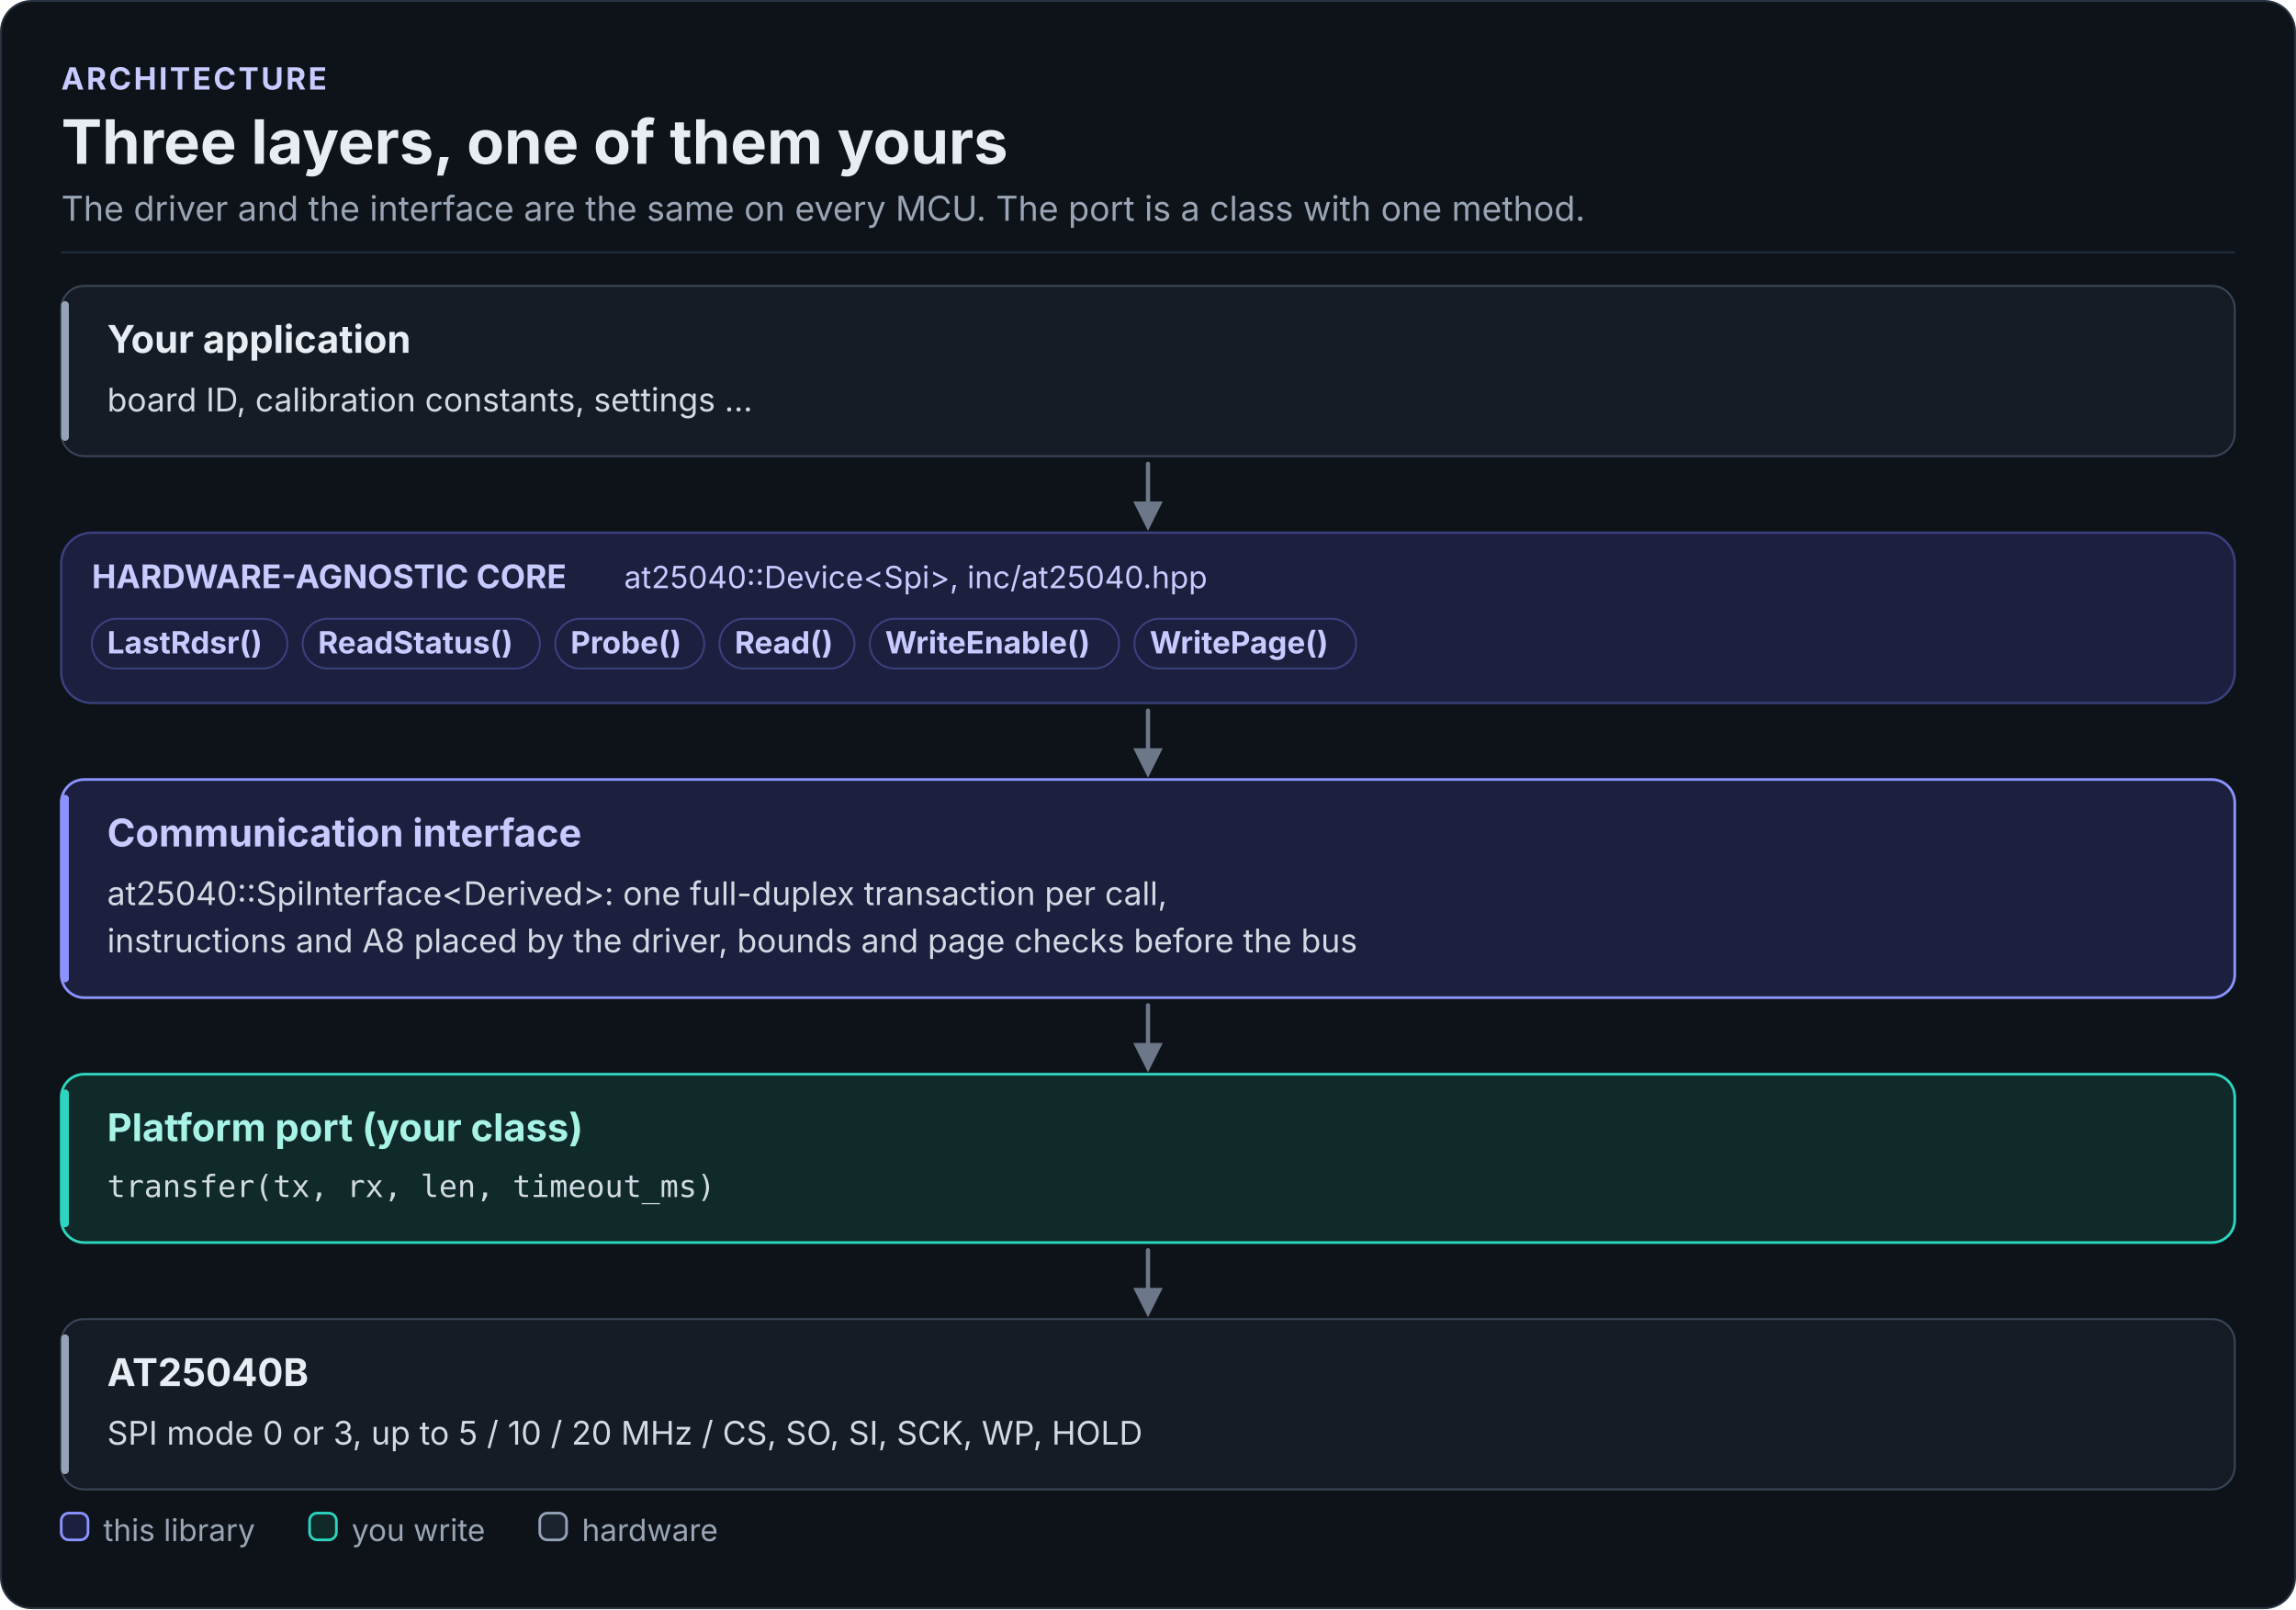
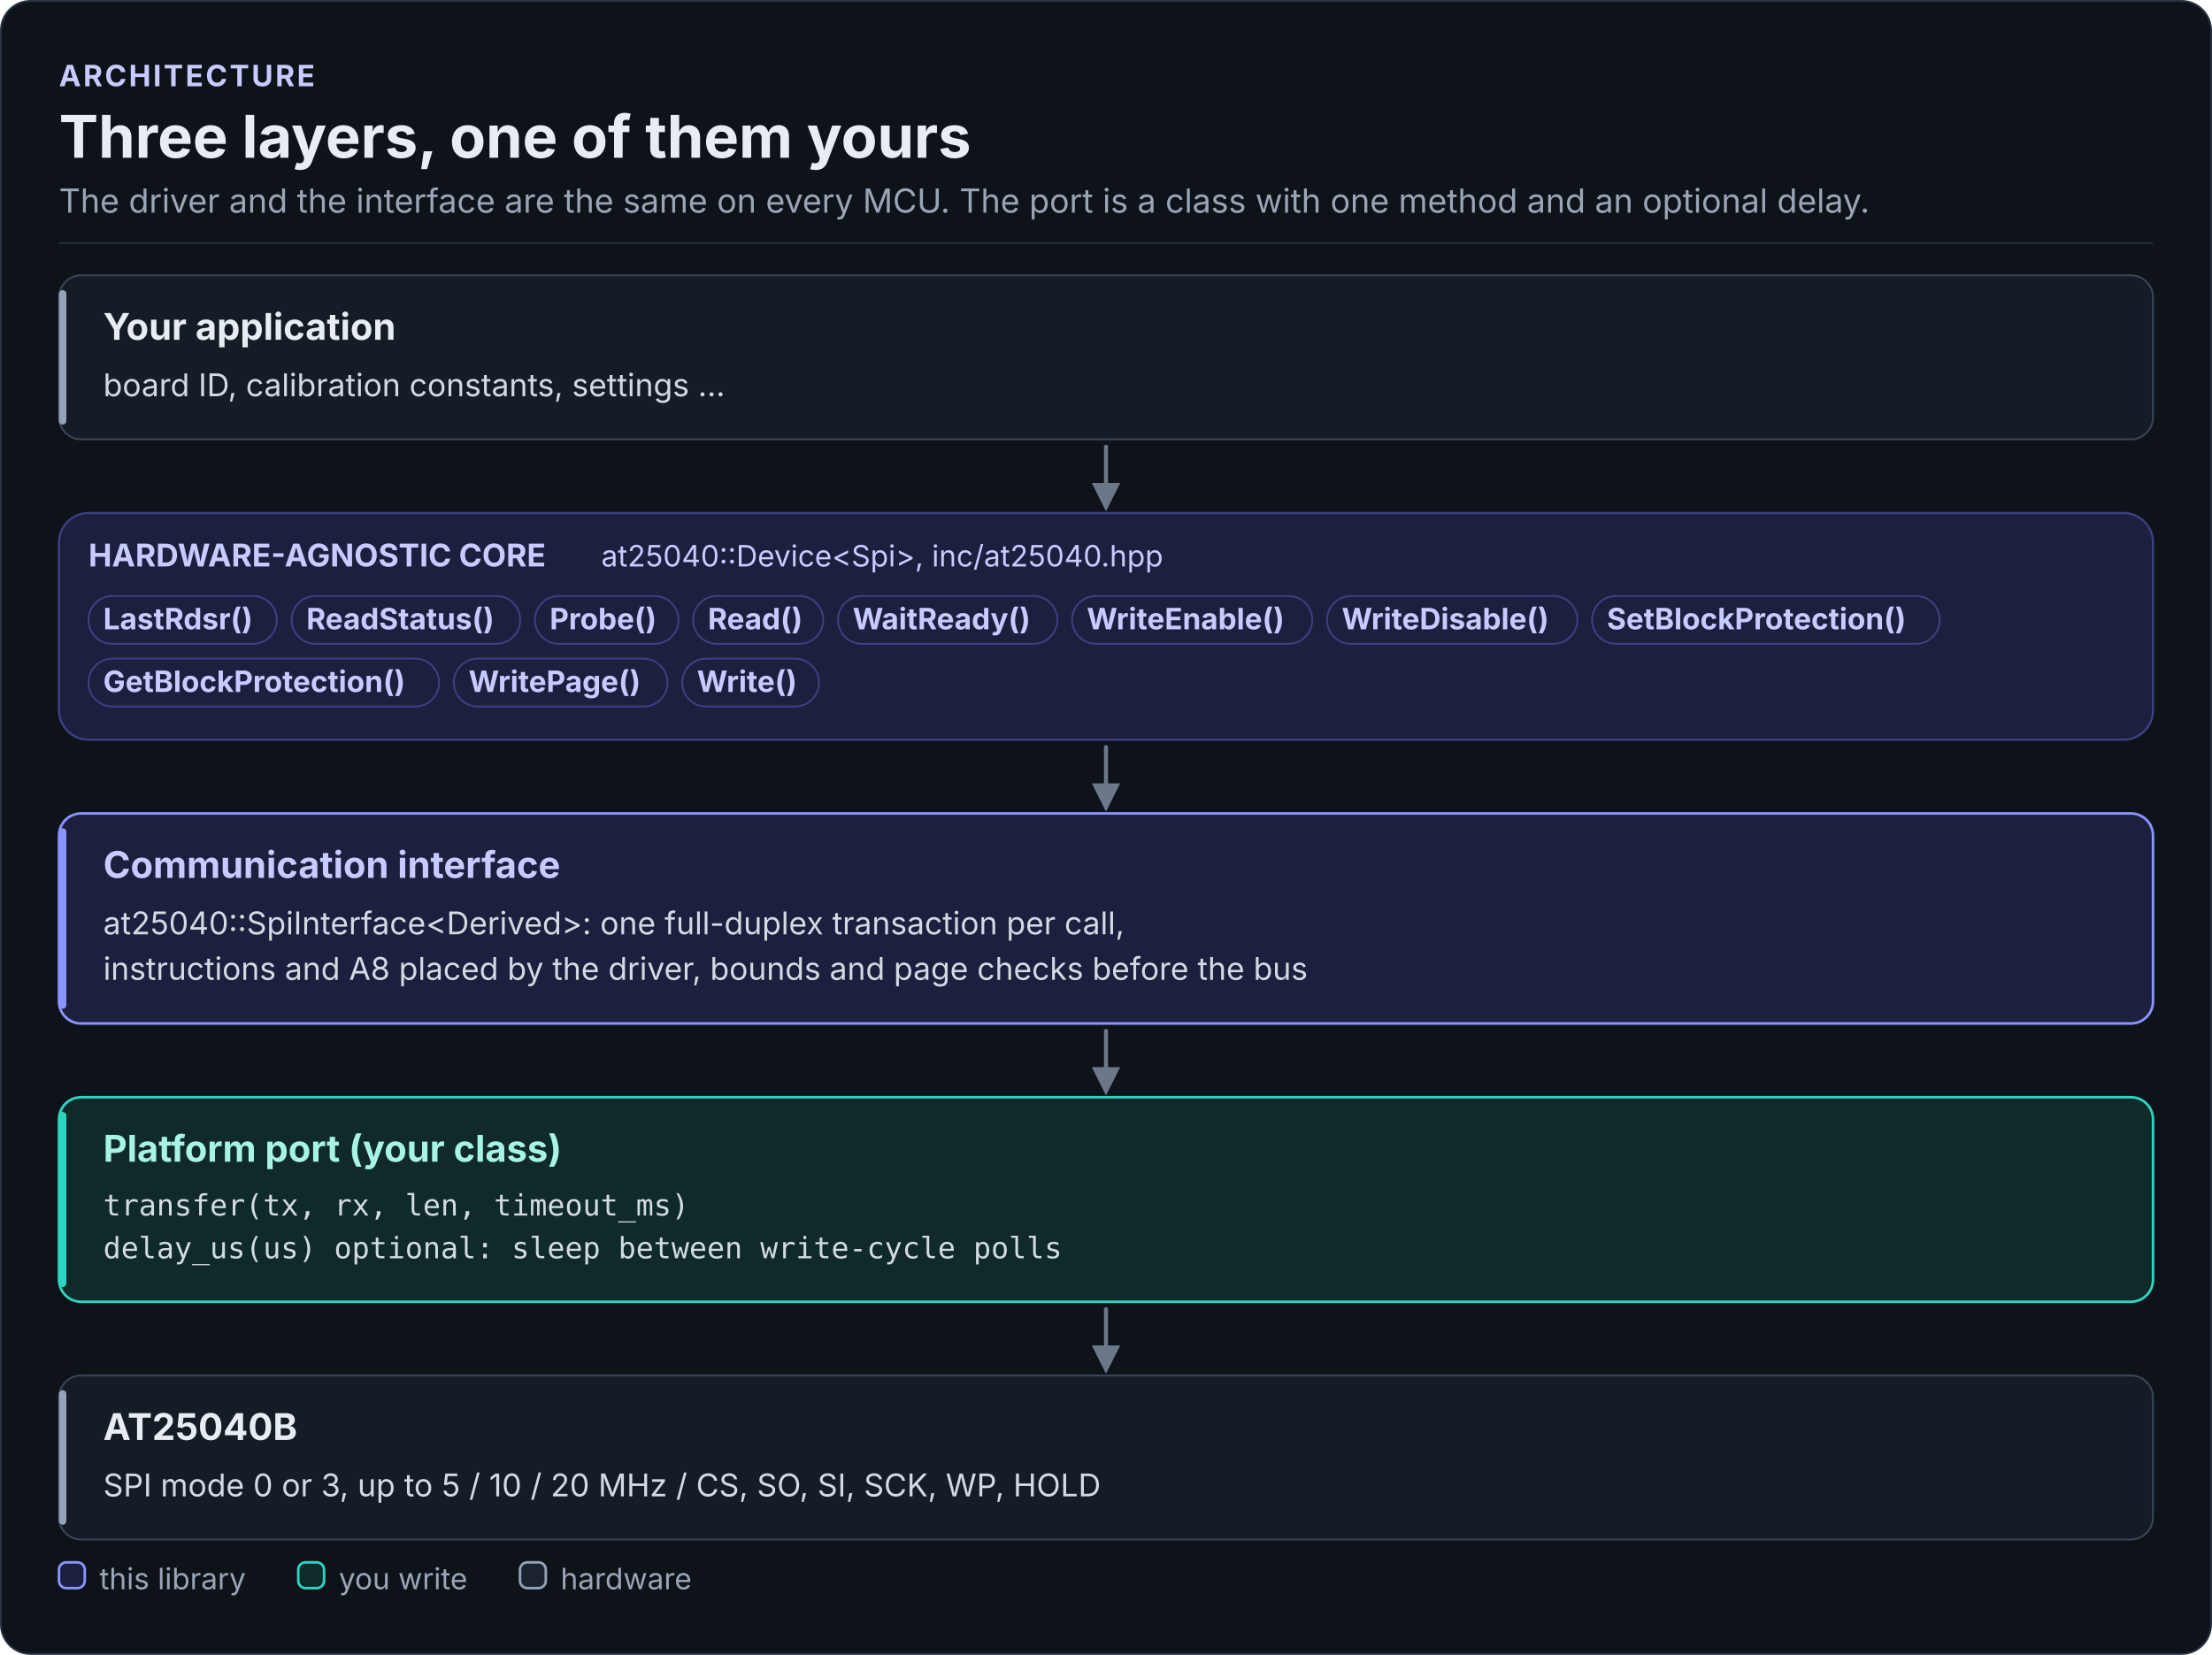
- <svg xmlns="http://www.w3.org/2000/svg" width="1200" height="841" viewBox="0 0 1200 841" role="img" aria-labelledby="driver-layers-title driver-layers-desc" font-family="Inter, 'Segoe UI', Roboto, 'Helvetica Neue', Arial, sans-serif">
+ <svg xmlns="http://www.w3.org/2000/svg" width="1200" height="898" viewBox="0 0 1200 898" role="img" aria-labelledby="driver-layers-title driver-layers-desc" font-family="Inter, 'Segoe UI', Roboto, 'Helvetica Neue', Arial, sans-serif">
  <defs>
    <marker id="fk-arrow-rail" viewBox="0 0 10 10" refX="8" refY="5" markerWidth="7" markerHeight="7" orient="auto-start-reverse">
      <path d="M0 0L10 5L0 10z" fill="#6C7889" />
    </marker>
  </defs>
-   <rect x="0.5" y="0.5" width="1199" height="840" rx="16" fill="#0E131A" stroke="#283241" />
+   <rect x="0.5" y="0.5" width="1199" height="897" rx="16" fill="#0E131A" stroke="#283241" />
  <text x="32" y="46.8" font-size="16" font-weight="700" letter-spacing="1.2" fill="#C7CBFF">ARCHITECTURE</text>
  <text x="32" y="85.6" font-size="32" font-weight="700" fill="#E8EDF3">Three layers, one of them yours</text>
-   <text x="32" y="115.4" font-size="18" fill="#9AA6B5">The driver and the interface are the same on every MCU. The port is a class with one method.</text>
+   <text x="32" y="115.4" font-size="18" fill="#9AA6B5">The driver and the interface are the same on every MCU. The port is a class with one method and an optional delay.</text>
  <rect x="32" y="131.4" width="1136" height="1" fill="#252F3C" />
-   <rect x="32" y="278.4" width="1136" height="89" rx="16" fill="#1C1F3D" stroke="#3B4080" stroke-width="1.2" />
+   <rect x="32" y="278.4" width="1136" height="123" rx="16" fill="#1C1F3D" stroke="#3B4080" stroke-width="1.2" />
  <path d="M600 242.4 L600 274.4" fill="none" stroke="#6C7889" stroke-width="2.2" stroke-linecap="round" stroke-linejoin="round" marker-end="url(#fk-arrow-rail)" />
-   <path d="M600 371.4 L600 403.4" fill="none" stroke="#6C7889" stroke-width="2.2" stroke-linecap="round" stroke-linejoin="round" marker-end="url(#fk-arrow-rail)" />
-   <path d="M600 525.4 L600 557.4" fill="none" stroke="#6C7889" stroke-width="2.2" stroke-linecap="round" stroke-linejoin="round" marker-end="url(#fk-arrow-rail)" />
-   <path d="M600 653.4 L600 685.4" fill="none" stroke="#6C7889" stroke-width="2.2" stroke-linecap="round" stroke-linejoin="round" marker-end="url(#fk-arrow-rail)" />
+   <path d="M600 405.4 L600 437.4" fill="none" stroke="#6C7889" stroke-width="2.2" stroke-linecap="round" stroke-linejoin="round" marker-end="url(#fk-arrow-rail)" />
+   <path d="M600 559.4 L600 591.4" fill="none" stroke="#6C7889" stroke-width="2.2" stroke-linecap="round" stroke-linejoin="round" marker-end="url(#fk-arrow-rail)" />
+   <path d="M600 710.4 L600 742.4" fill="none" stroke="#6C7889" stroke-width="2.2" stroke-linecap="round" stroke-linejoin="round" marker-end="url(#fk-arrow-rail)" />
  <rect x="32" y="149.4" width="1136" height="89" rx="12" fill="#151C26" stroke="#3A4657" stroke-width="1" />
  <rect x="32" y="157.4" width="4" height="73" rx="2" fill="#94A3B8" />
-   <rect x="32" y="407.4" width="1136" height="114" rx="12" fill="#1C1F3D" stroke="#8C93FF" stroke-width="1.4" />
-   <rect x="32" y="415.4" width="4" height="98" rx="2" fill="#8C93FF" />
-   <rect x="32" y="561.4" width="1136" height="88" rx="12" fill="#0F2A28" stroke="#2DD4BF" stroke-width="1.4" />
-   <rect x="32" y="569.4" width="4" height="72" rx="2" fill="#2DD4BF" />
-   <rect x="32" y="689.4" width="1136" height="89" rx="12" fill="#151C26" stroke="#3A4657" stroke-width="1" />
-   <rect x="32" y="697.4" width="4" height="73" rx="2" fill="#94A3B8" />
+   <rect x="32" y="441.4" width="1136" height="114" rx="12" fill="#1C1F3D" stroke="#8C93FF" stroke-width="1.4" />
+   <rect x="32" y="449.4" width="4" height="98" rx="2" fill="#8C93FF" />
+   <rect x="32" y="595.4" width="1136" height="111" rx="12" fill="#0F2A28" stroke="#2DD4BF" stroke-width="1.4" />
+   <rect x="32" y="603.4" width="4" height="95" rx="2" fill="#2DD4BF" />
+   <rect x="32" y="746.4" width="1136" height="89" rx="12" fill="#151C26" stroke="#3A4657" stroke-width="1" />
+   <rect x="32" y="754.4" width="4" height="73" rx="2" fill="#94A3B8" />
  <text x="56" y="184.4" font-size="20" font-weight="700" fill="#E8EDF3">Your application</text>
  <text x="56" y="215" font-size="17" fill="#D2DAE4">board ID, calibration constants, settings ...</text>
  <rect x="48" y="323.4" width="102.2" height="26" rx="13" fill="#1C1F3D" stroke="#3B4080" stroke-width="1" />
  <text x="56" y="341.5" font-size="16" font-weight="700" fill="#C7CBFF">LastRdsr()</text>
  <rect x="158.2" y="323.4" width="124" height="26" rx="13" fill="#1C1F3D" stroke="#3B4080" stroke-width="1" />
  <text x="166.2" y="341.5" font-size="16" font-weight="700" fill="#C7CBFF">ReadStatus()</text>
  <rect x="290.2" y="323.4" width="77.9" height="26" rx="13" fill="#1C1F3D" stroke="#3B4080" stroke-width="1" />
  <text x="298.2" y="341.5" font-size="16" font-weight="700" fill="#C7CBFF">Probe()</text>
  <rect x="376" y="323.4" width="70.6" height="26" rx="13" fill="#1C1F3D" stroke="#3B4080" stroke-width="1" />
  <text x="384" y="341.5" font-size="16" font-weight="700" fill="#C7CBFF">Read()</text>
-   <rect x="454.6" y="323.4" width="130.3" height="26" rx="13" fill="#1C1F3D" stroke="#3B4080" stroke-width="1" />
-   <text x="462.6" y="341.5" font-size="16" font-weight="700" fill="#C7CBFF">WriteEnable()</text>
-   <rect x="592.9" y="323.4" width="115.9" height="26" rx="13" fill="#1C1F3D" stroke="#3B4080" stroke-width="1" />
-   <text x="600.9" y="341.5" font-size="16" font-weight="700" fill="#C7CBFF">WritePage()</text>
+   <rect x="454.6" y="323.4" width="119" height="26" rx="13" fill="#1C1F3D" stroke="#3B4080" stroke-width="1" />
+   <text x="462.6" y="341.5" font-size="16" font-weight="700" fill="#C7CBFF">WaitReady()</text>
+   <rect x="581.6" y="323.4" width="130.3" height="26" rx="13" fill="#1C1F3D" stroke="#3B4080" stroke-width="1" />
+   <text x="589.6" y="341.5" font-size="16" font-weight="700" fill="#C7CBFF">WriteEnable()</text>
+   <rect x="719.9" y="323.4" width="135.8" height="26" rx="13" fill="#1C1F3D" stroke="#3B4080" stroke-width="1" />
+   <text x="727.9" y="341.5" font-size="16" font-weight="700" fill="#C7CBFF">WriteDisable()</text>
+   <rect x="863.7" y="323.4" width="188.6" height="26" rx="13" fill="#1C1F3D" stroke="#3B4080" stroke-width="1" />
+   <text x="871.7" y="341.5" font-size="16" font-weight="700" fill="#C7CBFF">SetBlockProtection()</text>
+   <rect x="48" y="357.4" width="190.2" height="26" rx="13" fill="#1C1F3D" stroke="#3B4080" stroke-width="1" />
+   <text x="56" y="375.5" font-size="16" font-weight="700" fill="#C7CBFF">GetBlockProtection()</text>
+   <rect x="246.2" y="357.4" width="115.9" height="26" rx="13" fill="#1C1F3D" stroke="#3B4080" stroke-width="1" />
+   <text x="254.2" y="375.5" font-size="16" font-weight="700" fill="#C7CBFF">WritePage()</text>
+   <rect x="370.1" y="357.4" width="74.2" height="26" rx="13" fill="#1C1F3D" stroke="#3B4080" stroke-width="1" />
+   <text x="378.1" y="375.5" font-size="16" font-weight="700" fill="#C7CBFF">Write()</text>
  <text x="48" y="307.4" font-size="17" font-weight="700" fill="#C7CBFF">HARDWARE-AGNOSTIC CORE</text>
  <text x="326.2" y="307.4" font-size="16" fill="#C7CBFF">at25040::Device&lt;Spi&gt;, inc/at25040.hpp</text>
-   <text x="56" y="442.4" font-size="20" font-weight="700" fill="#C7CBFF">Communication interface</text>
-   <text x="56" y="473" font-size="17" fill="#D2DAE4">at25040::SpiInterface&lt;Derived&gt;: one full-duplex transaction per call,</text>
-   <text x="56" y="497.7" font-size="17" fill="#D2DAE4">instructions and A8 placed by the driver, bounds and page checks before the bus</text>
-   <text x="56" y="596.4" font-size="20" font-weight="700" fill="#A7F3E6">Platform port (your class)</text>
-   <text x="56" y="625.6" font-size="16" font-family="'JetBrains Mono', 'SFMono-Regular', Menlo, Consolas, monospace" fill="#D2DAE4">transfer(tx, rx, len, timeout_ms)</text>
-   <text x="56" y="724.4" font-size="20" font-weight="700" fill="#E8EDF3">AT25040B</text>
-   <text x="56" y="755" font-size="17" fill="#D2DAE4">SPI mode 0 or 3, up to 5 / 10 / 20 MHz  /  CS, SO, SI, SCK, WP, HOLD</text>
-   <rect x="32" y="790.8" width="14" height="14" rx="4" fill="#1C1F3D" stroke="#8C93FF" stroke-width="1.4" />
-   <text x="54" y="805.4" font-size="16" fill="#9AA6B5">this library</text>
-   <rect x="161.8" y="790.8" width="14" height="14" rx="4" fill="#0F2A28" stroke="#2DD4BF" stroke-width="1.4" />
-   <text x="183.8" y="805.4" font-size="16" fill="#9AA6B5">you write</text>
-   <rect x="282.1" y="790.8" width="14" height="14" rx="4" fill="#1B232E" stroke="#94A3B8" stroke-width="1.4" />
-   <text x="304.1" y="805.4" font-size="16" fill="#9AA6B5">hardware</text>
+   <text x="56" y="476.4" font-size="20" font-weight="700" fill="#C7CBFF">Communication interface</text>
+   <text x="56" y="507" font-size="17" fill="#D2DAE4">at25040::SpiInterface&lt;Derived&gt;: one full-duplex transaction per call,</text>
+   <text x="56" y="531.7" font-size="17" fill="#D2DAE4">instructions and A8 placed by the driver, bounds and page checks before the bus</text>
+   <text x="56" y="630.4" font-size="20" font-weight="700" fill="#A7F3E6">Platform port (your class)</text>
+   <text x="56" y="659.6" font-size="16" font-family="'JetBrains Mono', 'SFMono-Regular', Menlo, Consolas, monospace" fill="#D2DAE4">transfer(tx, rx, len, timeout_ms)</text>
+   <text x="56" y="682.8" font-size="16" font-family="'JetBrains Mono', 'SFMono-Regular', Menlo, Consolas, monospace" fill="#D2DAE4">delay_us(us)  optional: sleep between write-cycle polls</text>
+   <text x="56" y="781.4" font-size="20" font-weight="700" fill="#E8EDF3">AT25040B</text>
+   <text x="56" y="812" font-size="17" fill="#D2DAE4">SPI mode 0 or 3, up to 5 / 10 / 20 MHz  /  CS, SO, SI, SCK, WP, HOLD</text>
+   <rect x="32" y="847.8" width="14" height="14" rx="4" fill="#1C1F3D" stroke="#8C93FF" stroke-width="1.4" />
+   <text x="54" y="862.4" font-size="16" fill="#9AA6B5">this library</text>
+   <rect x="161.8" y="847.8" width="14" height="14" rx="4" fill="#0F2A28" stroke="#2DD4BF" stroke-width="1.4" />
+   <text x="183.8" y="862.4" font-size="16" fill="#9AA6B5">you write</text>
+   <rect x="282.1" y="847.8" width="14" height="14" rx="4" fill="#1B232E" stroke="#94A3B8" stroke-width="1.4" />
+   <text x="304.1" y="862.4" font-size="16" fill="#9AA6B5">hardware</text>
</svg>
